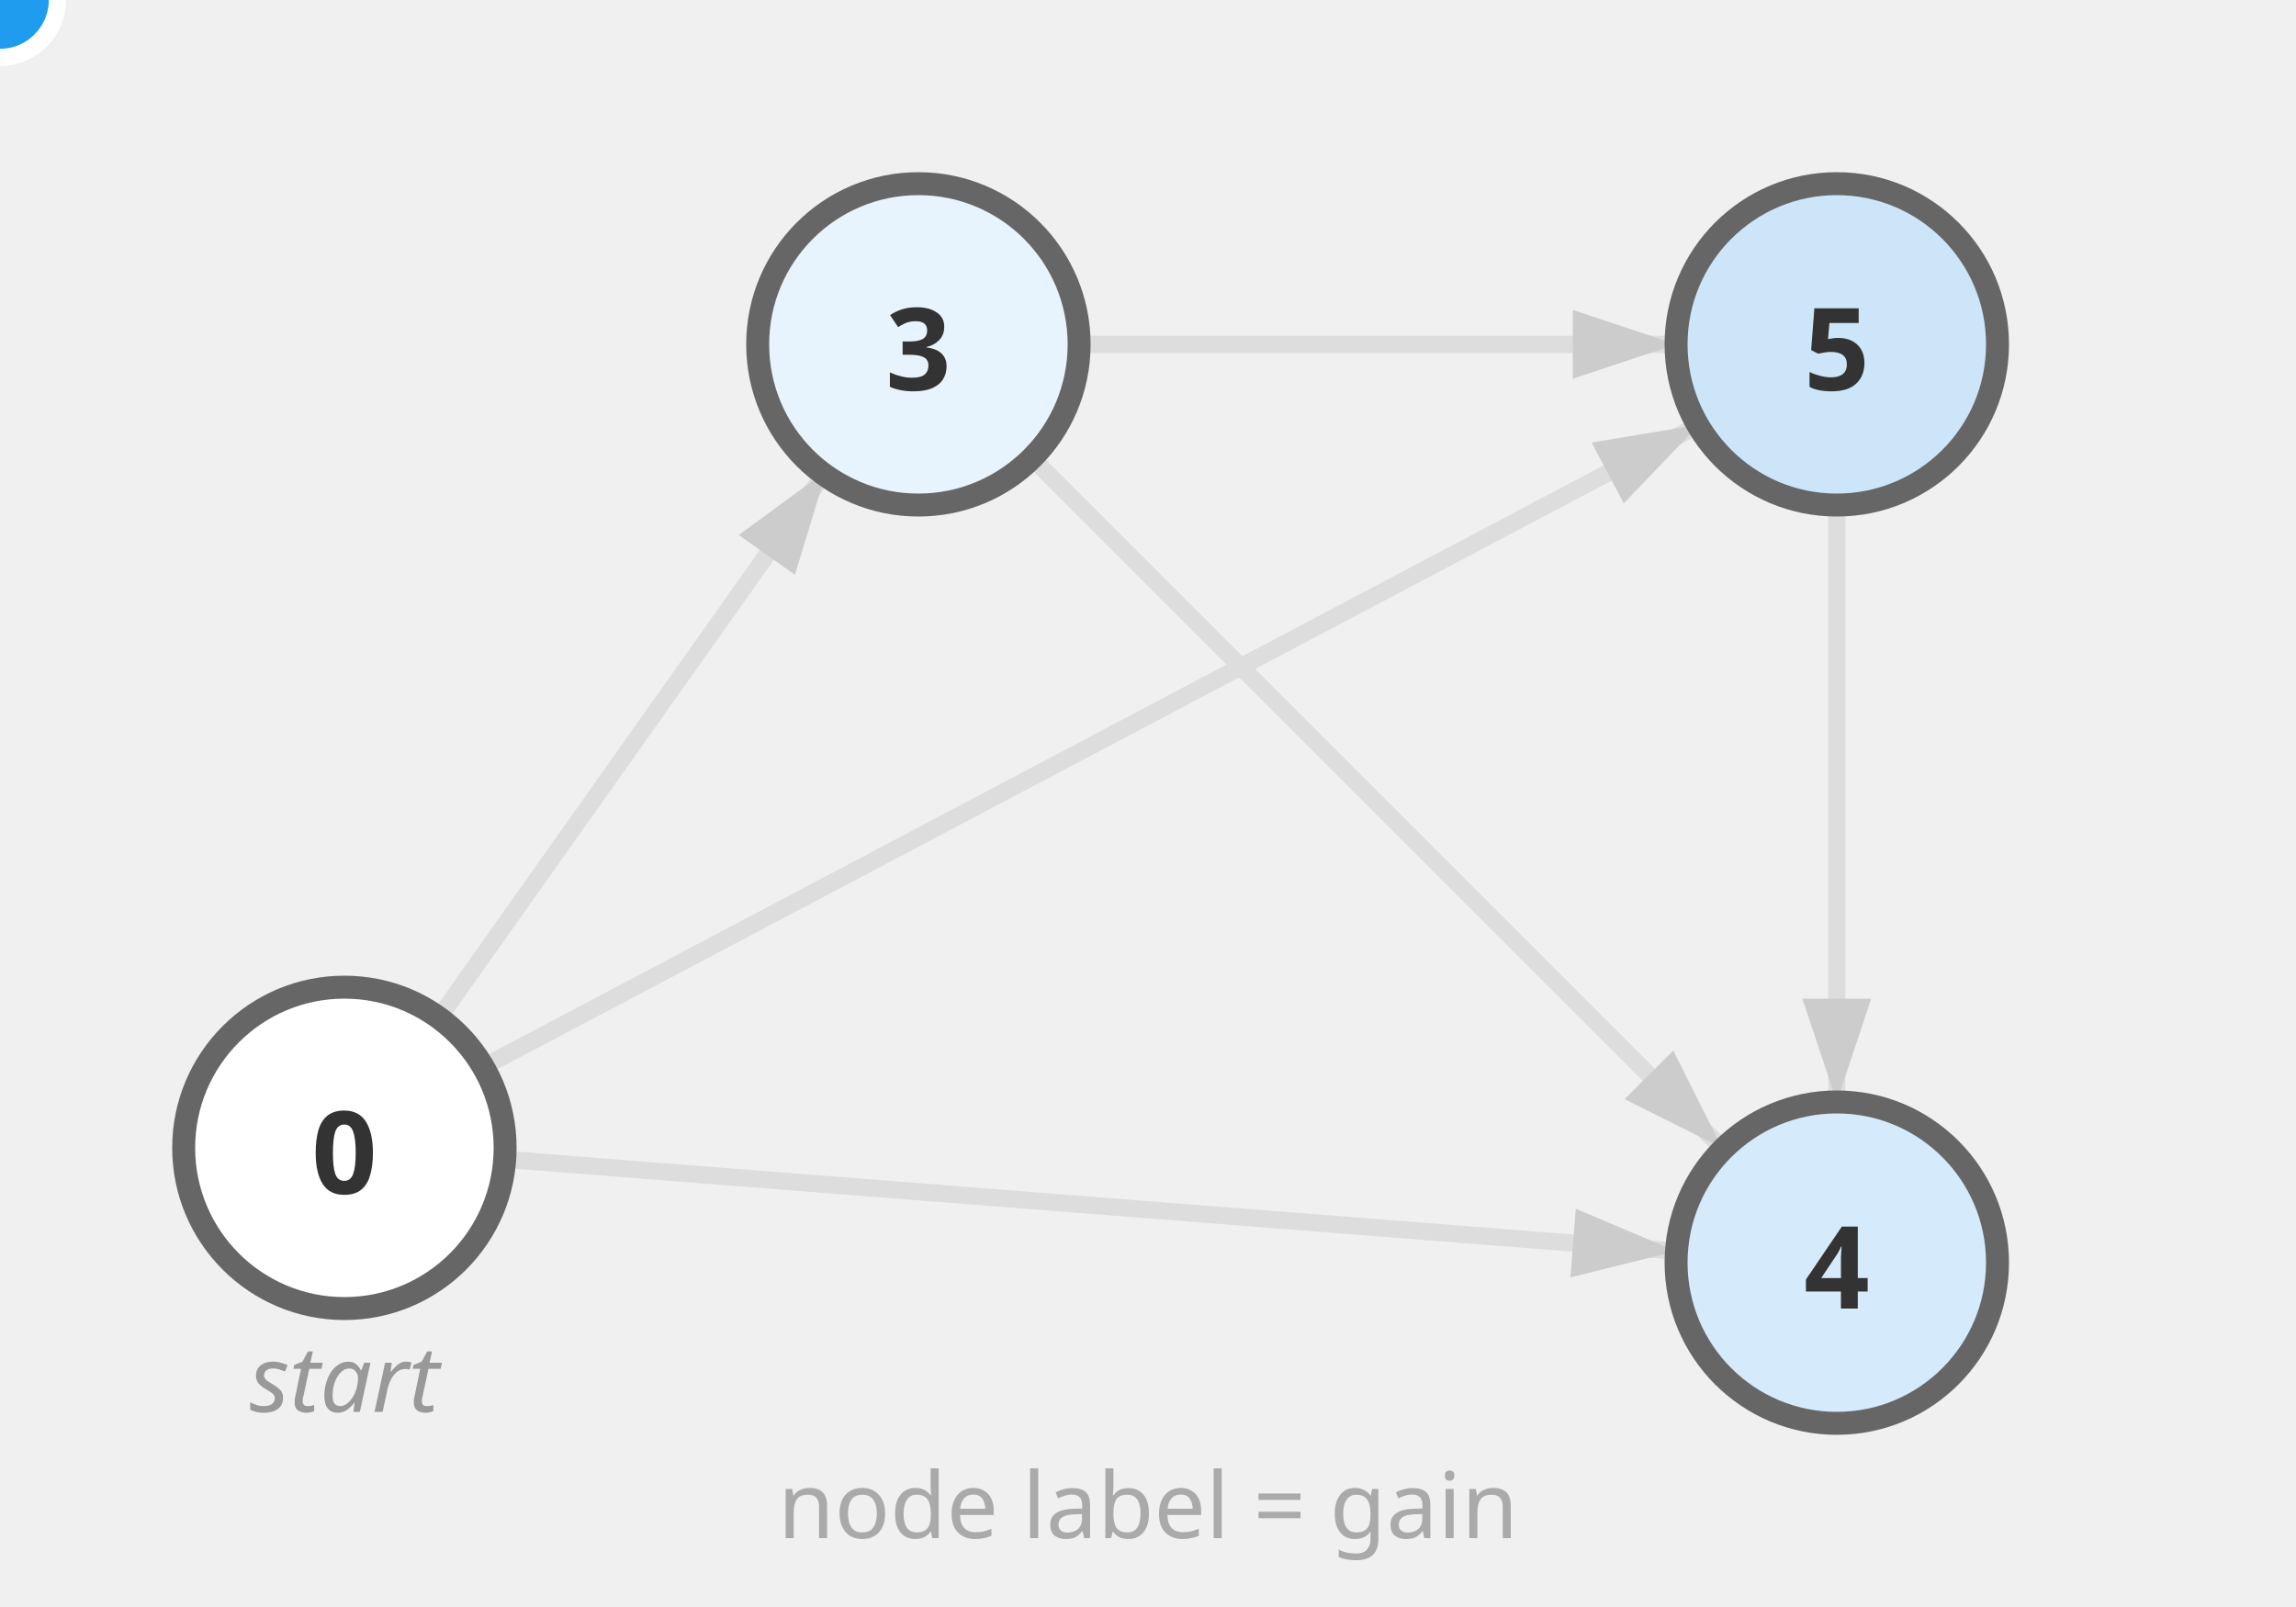
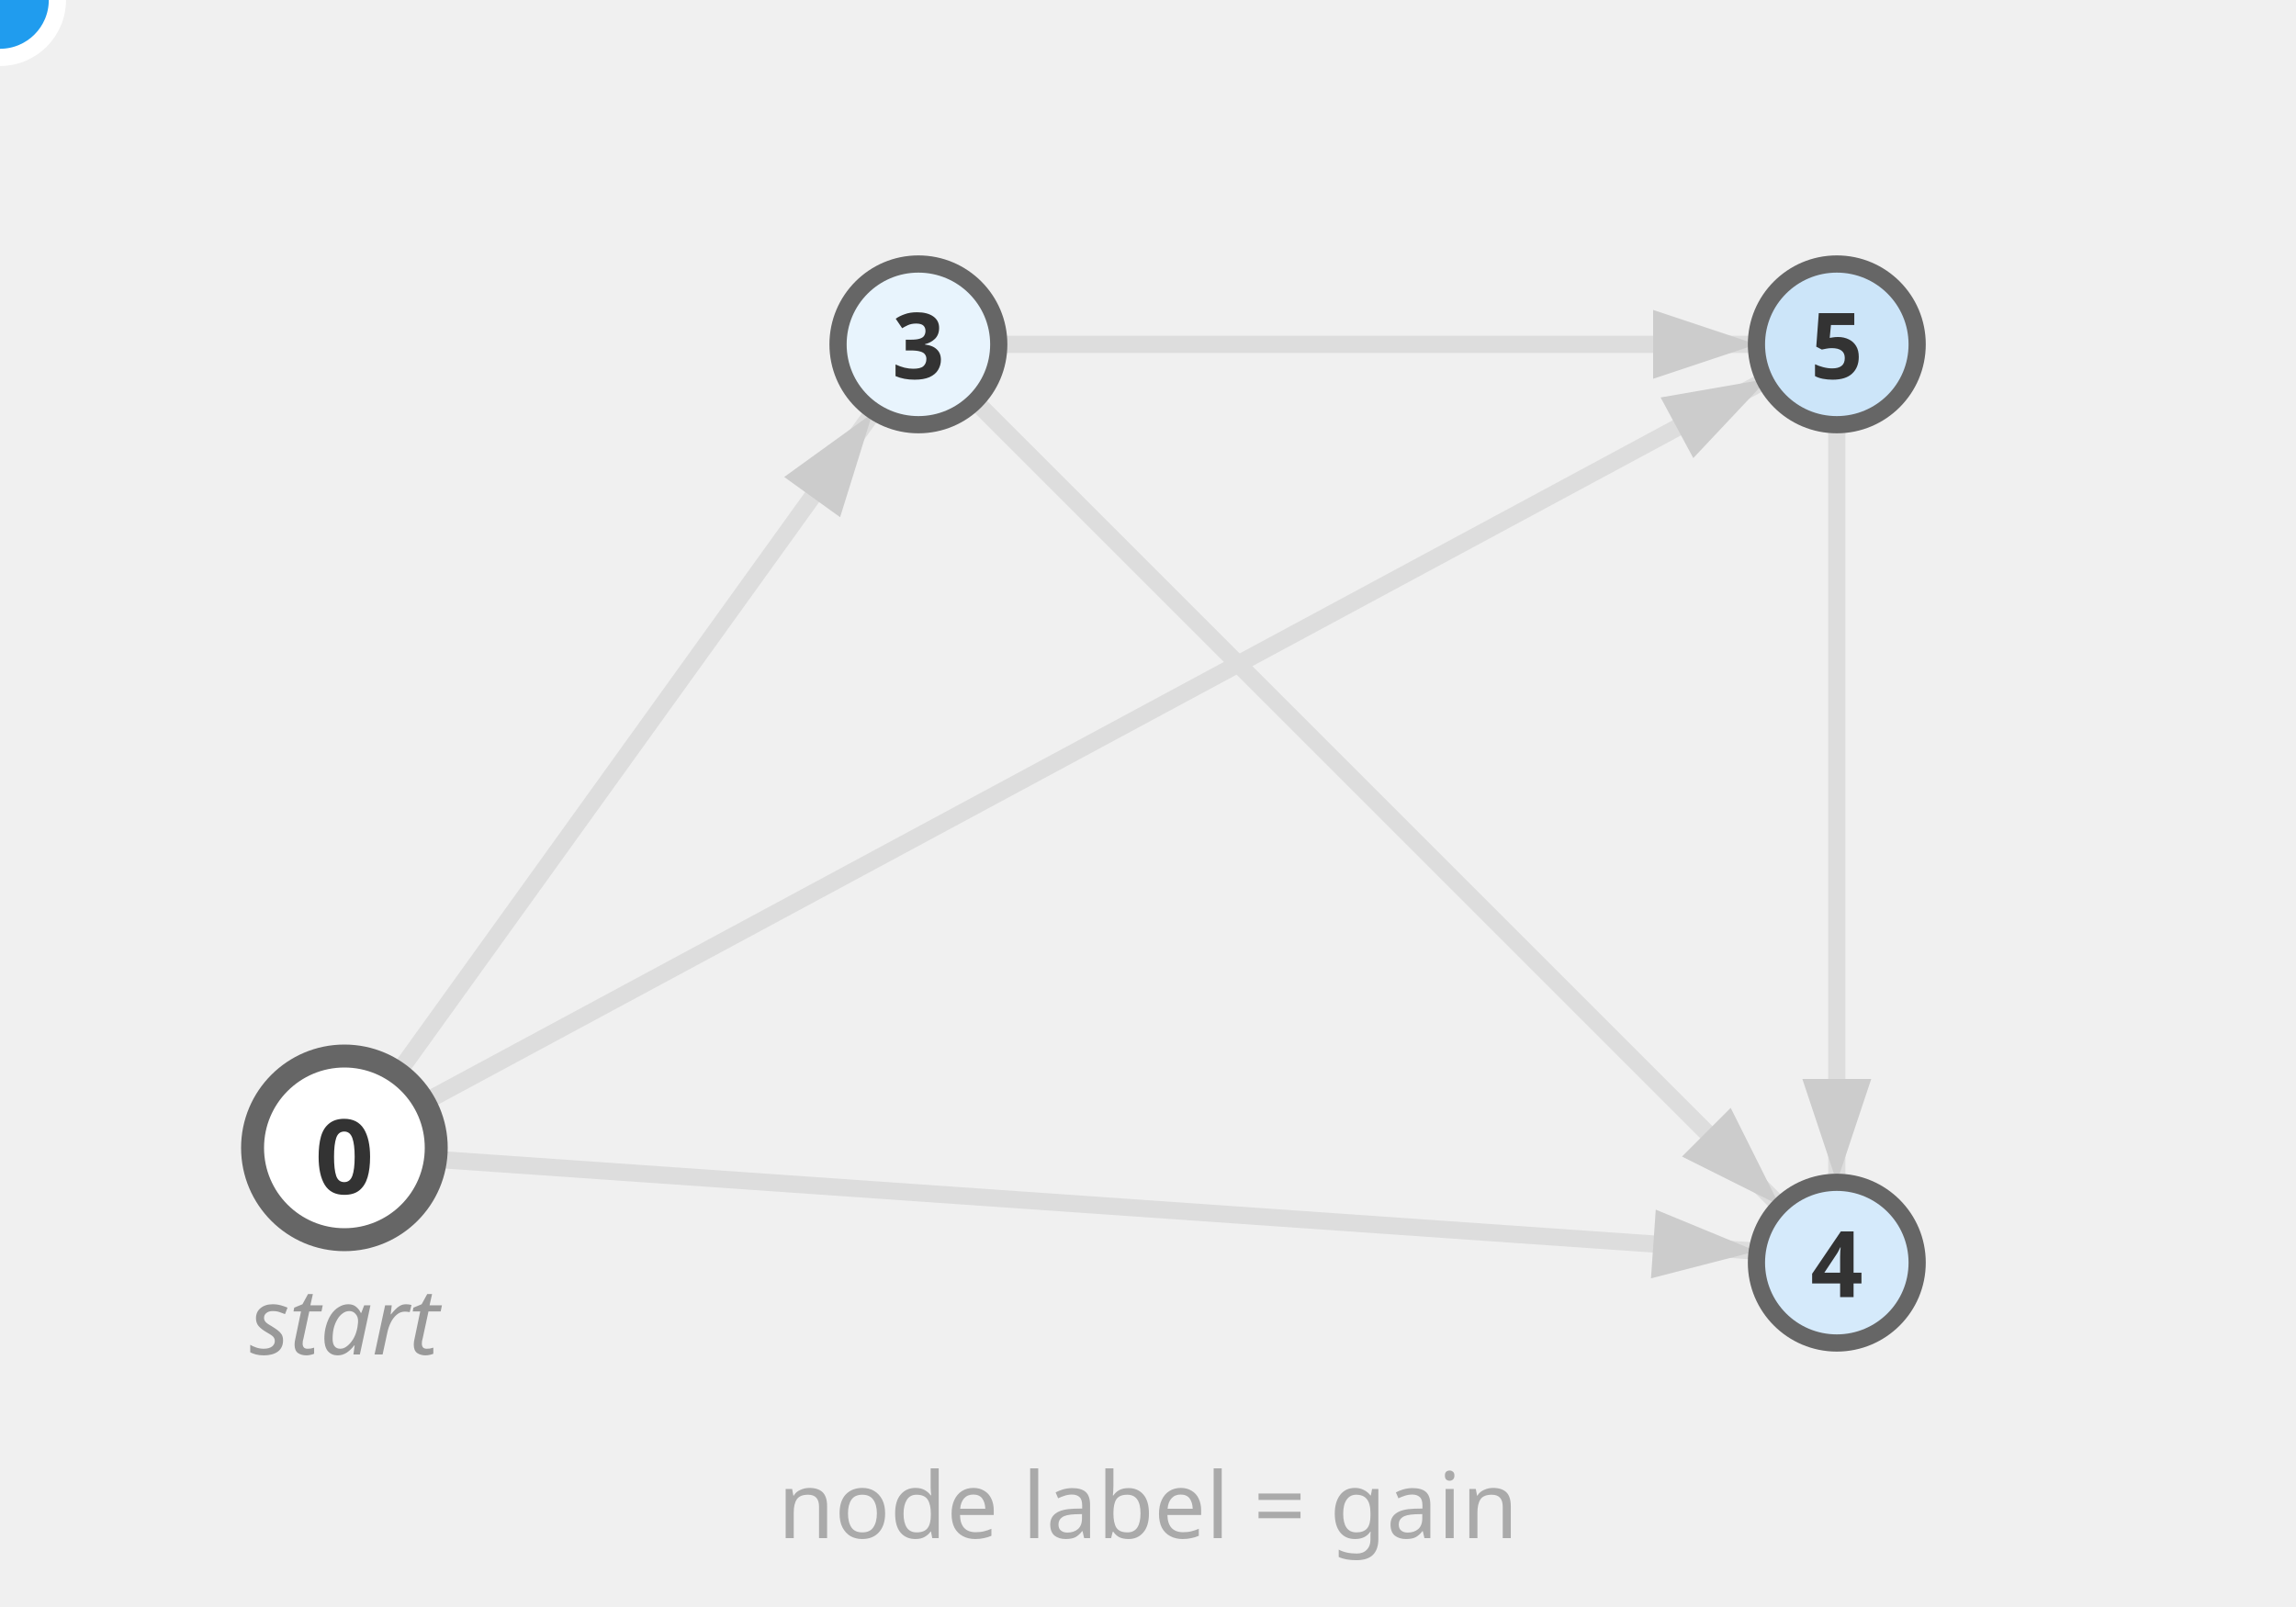
<svg xmlns="http://www.w3.org/2000/svg" viewBox="0 0 200 140">
  <defs>
    <marker id="pf1-a" markerWidth="6" markerHeight="4" refX="6" refY="2" orient="auto">
      <polygon points="0,0 6,2 0,4" fill="#ccc" />
    </marker>
  </defs>
-   <line x1="44" y1="101" x2="146" y2="109" stroke="#ddd" stroke-width="1.5" marker-end="url(#pf1-a)" />
-   <line x1="38" y1="89" x2="72" y2="41" stroke="#ddd" stroke-width="1.5" marker-end="url(#pf1-a)" />
-   <line x1="94" y1="30" x2="146" y2="30" stroke="#ddd" stroke-width="1.5" marker-end="url(#pf1-a)" />
-   <line x1="160" y1="44" x2="160" y2="96" stroke="#ddd" stroke-width="1.5" marker-end="url(#pf1-a)" />
-   <line x1="42" y1="93" x2="148" y2="37" stroke="#ddd" stroke-width="1.5" marker-end="url(#pf1-a)" />
-   <line x1="90" y1="40" x2="150" y2="100" stroke="#ddd" stroke-width="1.5" marker-end="url(#pf1-a)" />
-   <path d="M38,89 L72,41 M94,30 L146,30 M160,44 L160,96" fill="none" stroke="hsl(204,86%,53%)" stroke-width="2.5" stroke-linecap="round" opacity="0">
+   <line x1="38" y1="101" x2="153" y2="109" stroke="#ddd" stroke-width="1.5" marker-end="url(#pf1-a)" />
+   <line x1="35" y1="93" x2="76" y2="36" stroke="#ddd" stroke-width="1.5" marker-end="url(#pf1-a)" />
+   <line x1="87" y1="30" x2="153" y2="30" stroke="#ddd" stroke-width="1.5" marker-end="url(#pf1-a)" />
+   <line x1="160" y1="37" x2="160" y2="103" stroke="#ddd" stroke-width="1.5" marker-end="url(#pf1-a)" />
+   <line x1="37" y1="96" x2="154" y2="33" stroke="#ddd" stroke-width="1.5" marker-end="url(#pf1-a)" />
+   <line x1="85" y1="35" x2="155" y2="105" stroke="#ddd" stroke-width="1.5" marker-end="url(#pf1-a)" />
+   <path d="M35,93 L76,36 M87,30 L153,30 M160,37 L160,103" fill="none" stroke="hsl(204,86%,53%)" stroke-width="2.5" stroke-linecap="round" opacity="0">
    <animate attributeName="opacity" values="0;1;1" keyTimes="0;0.1;1" dur="10s" repeatCount="indefinite" />
  </path>
-   <circle cx="30" cy="100" r="14" fill="#fff" stroke="#666" stroke-width="2" />
-   <text x="30" y="104" text-anchor="middle" font-size="10" font-weight="bold" fill="#333" font-family="sans-serif">0</text>
-   <circle cx="80" cy="30" r="14" fill="#e8f4fd" stroke="#666" stroke-width="2" />
-   <text x="80" y="34" text-anchor="middle" font-size="10" font-weight="bold" fill="#333" font-family="sans-serif">3</text>
-   <circle cx="160" cy="30" r="14" fill="#cce5f9" stroke="#666" stroke-width="2" />
-   <text x="160" y="34" text-anchor="middle" font-size="10" font-weight="bold" fill="#333" font-family="sans-serif">5</text>
-   <circle cx="160" cy="110" r="14" fill="#d5eafb" stroke="#666" stroke-width="2" />
-   <text x="160" y="114" text-anchor="middle" font-size="10" font-weight="bold" fill="#333" font-family="sans-serif">4</text>
-   <text x="30" y="123" text-anchor="middle" font-size="8" fill="#999" font-family="sans-serif" font-style="italic">start</text>
+   <circle cx="30" cy="100" r="8" fill="#fff" stroke="#666" stroke-width="2" />
+   <text x="30" y="104" text-anchor="middle" font-size="9" font-weight="bold" fill="#333" font-family="sans-serif">0</text>
+   <circle cx="80" cy="30" r="7" fill="#e8f4fd" stroke="#666" stroke-width="1.5" />
+   <text x="80" y="33" text-anchor="middle" font-size="8" font-weight="bold" fill="#333" font-family="sans-serif">3</text>
+   <circle cx="160" cy="30" r="7" fill="#cce5f9" stroke="#666" stroke-width="1.5" />
+   <text x="160" y="33" text-anchor="middle" font-size="8" font-weight="bold" fill="#333" font-family="sans-serif">5</text>
+   <circle cx="160" cy="110" r="7" fill="#d5eafb" stroke="#666" stroke-width="1.5" />
+   <text x="160" y="113" text-anchor="middle" font-size="8" font-weight="bold" fill="#333" font-family="sans-serif">4</text>
+   <text x="30" y="118" text-anchor="middle" font-size="8" fill="#999" font-family="sans-serif" font-style="italic">start</text>
  <text x="100" y="134" text-anchor="middle" font-size="8" fill="#aaa" font-family="sans-serif">node label = gain</text>
  <circle r="5" fill="hsl(204,86%,53%)" stroke="#fff" stroke-width="1.5">
    <animate attributeName="cx" values="30;30;80;80;160;160;160;160" keyTimes="0;0.18;0.26;0.38;0.46;0.58;0.66;1" dur="10s" repeatCount="indefinite" />
    <animate attributeName="cy" values="100;100;30;30;30;30;110;110" keyTimes="0;0.18;0.26;0.38;0.46;0.58;0.66;1" dur="10s" repeatCount="indefinite" />
  </circle>
  <circle cx="100" cy="70" r="170" fill="#fff" opacity="0">
    <animate attributeName="opacity" values="0;0;1.02;1.0" keyTimes="0;0.74;0.85;1" dur="10s" repeatCount="indefinite" />
  </circle>
</svg>
